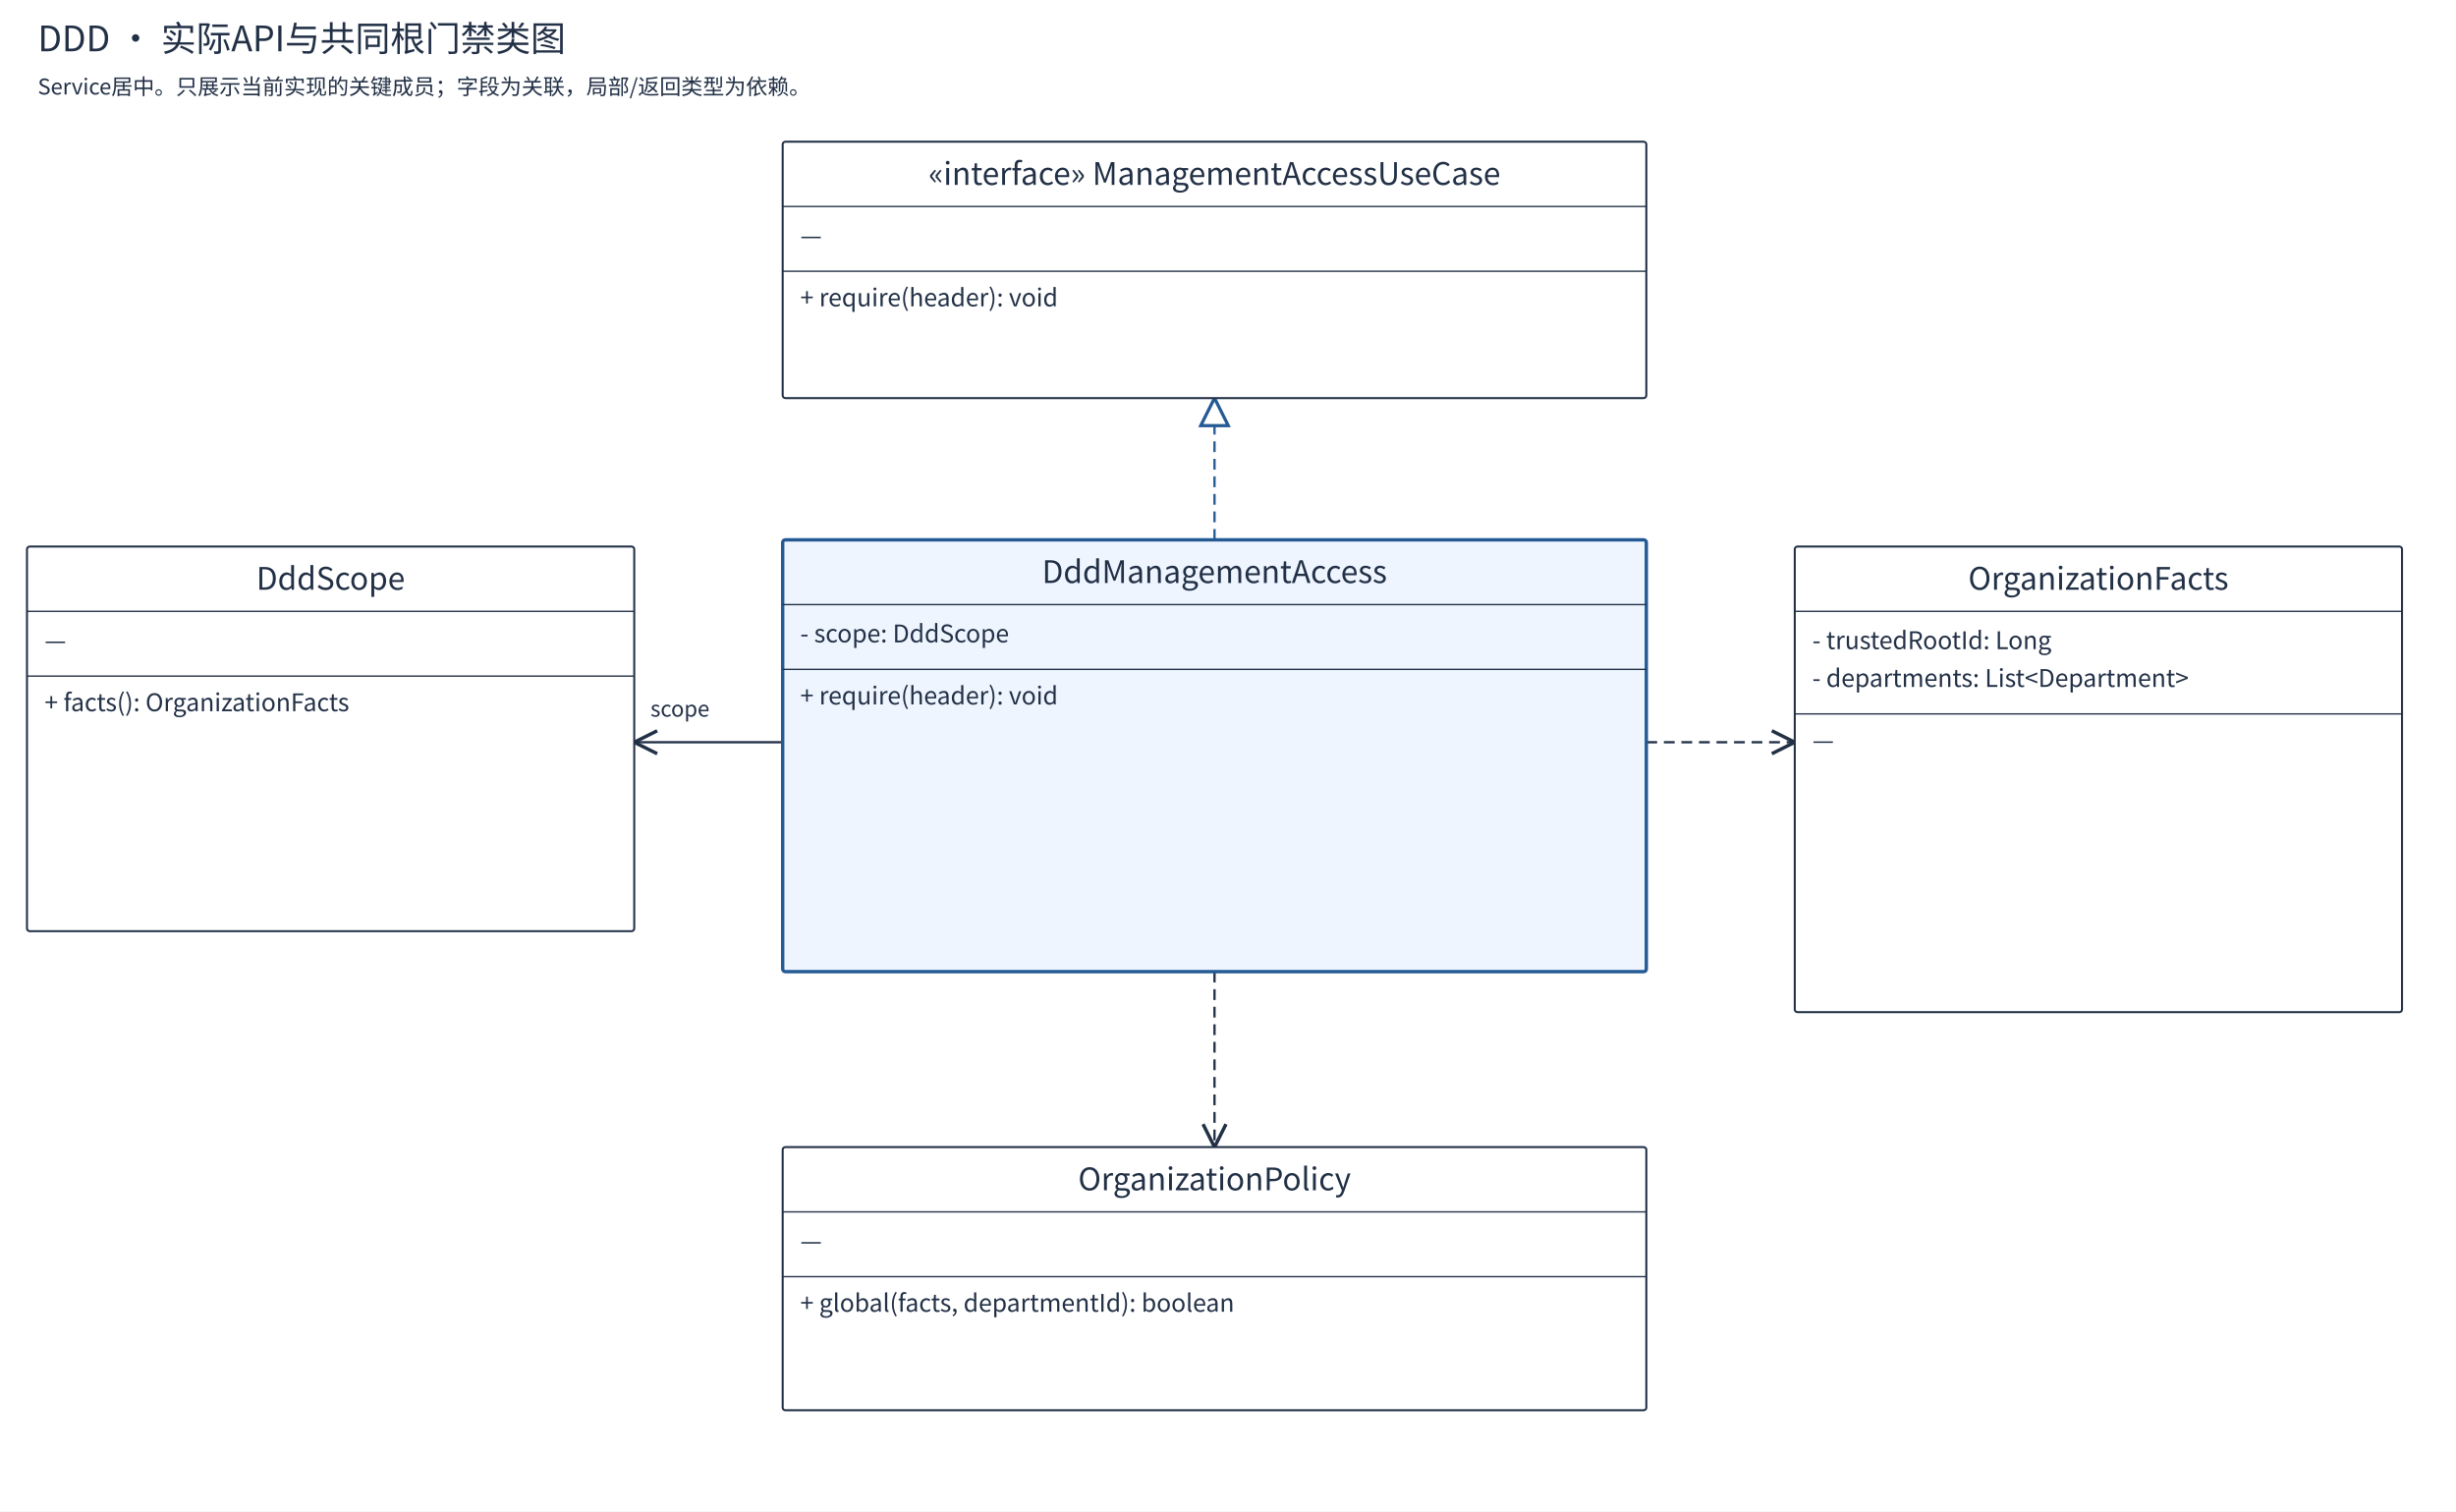
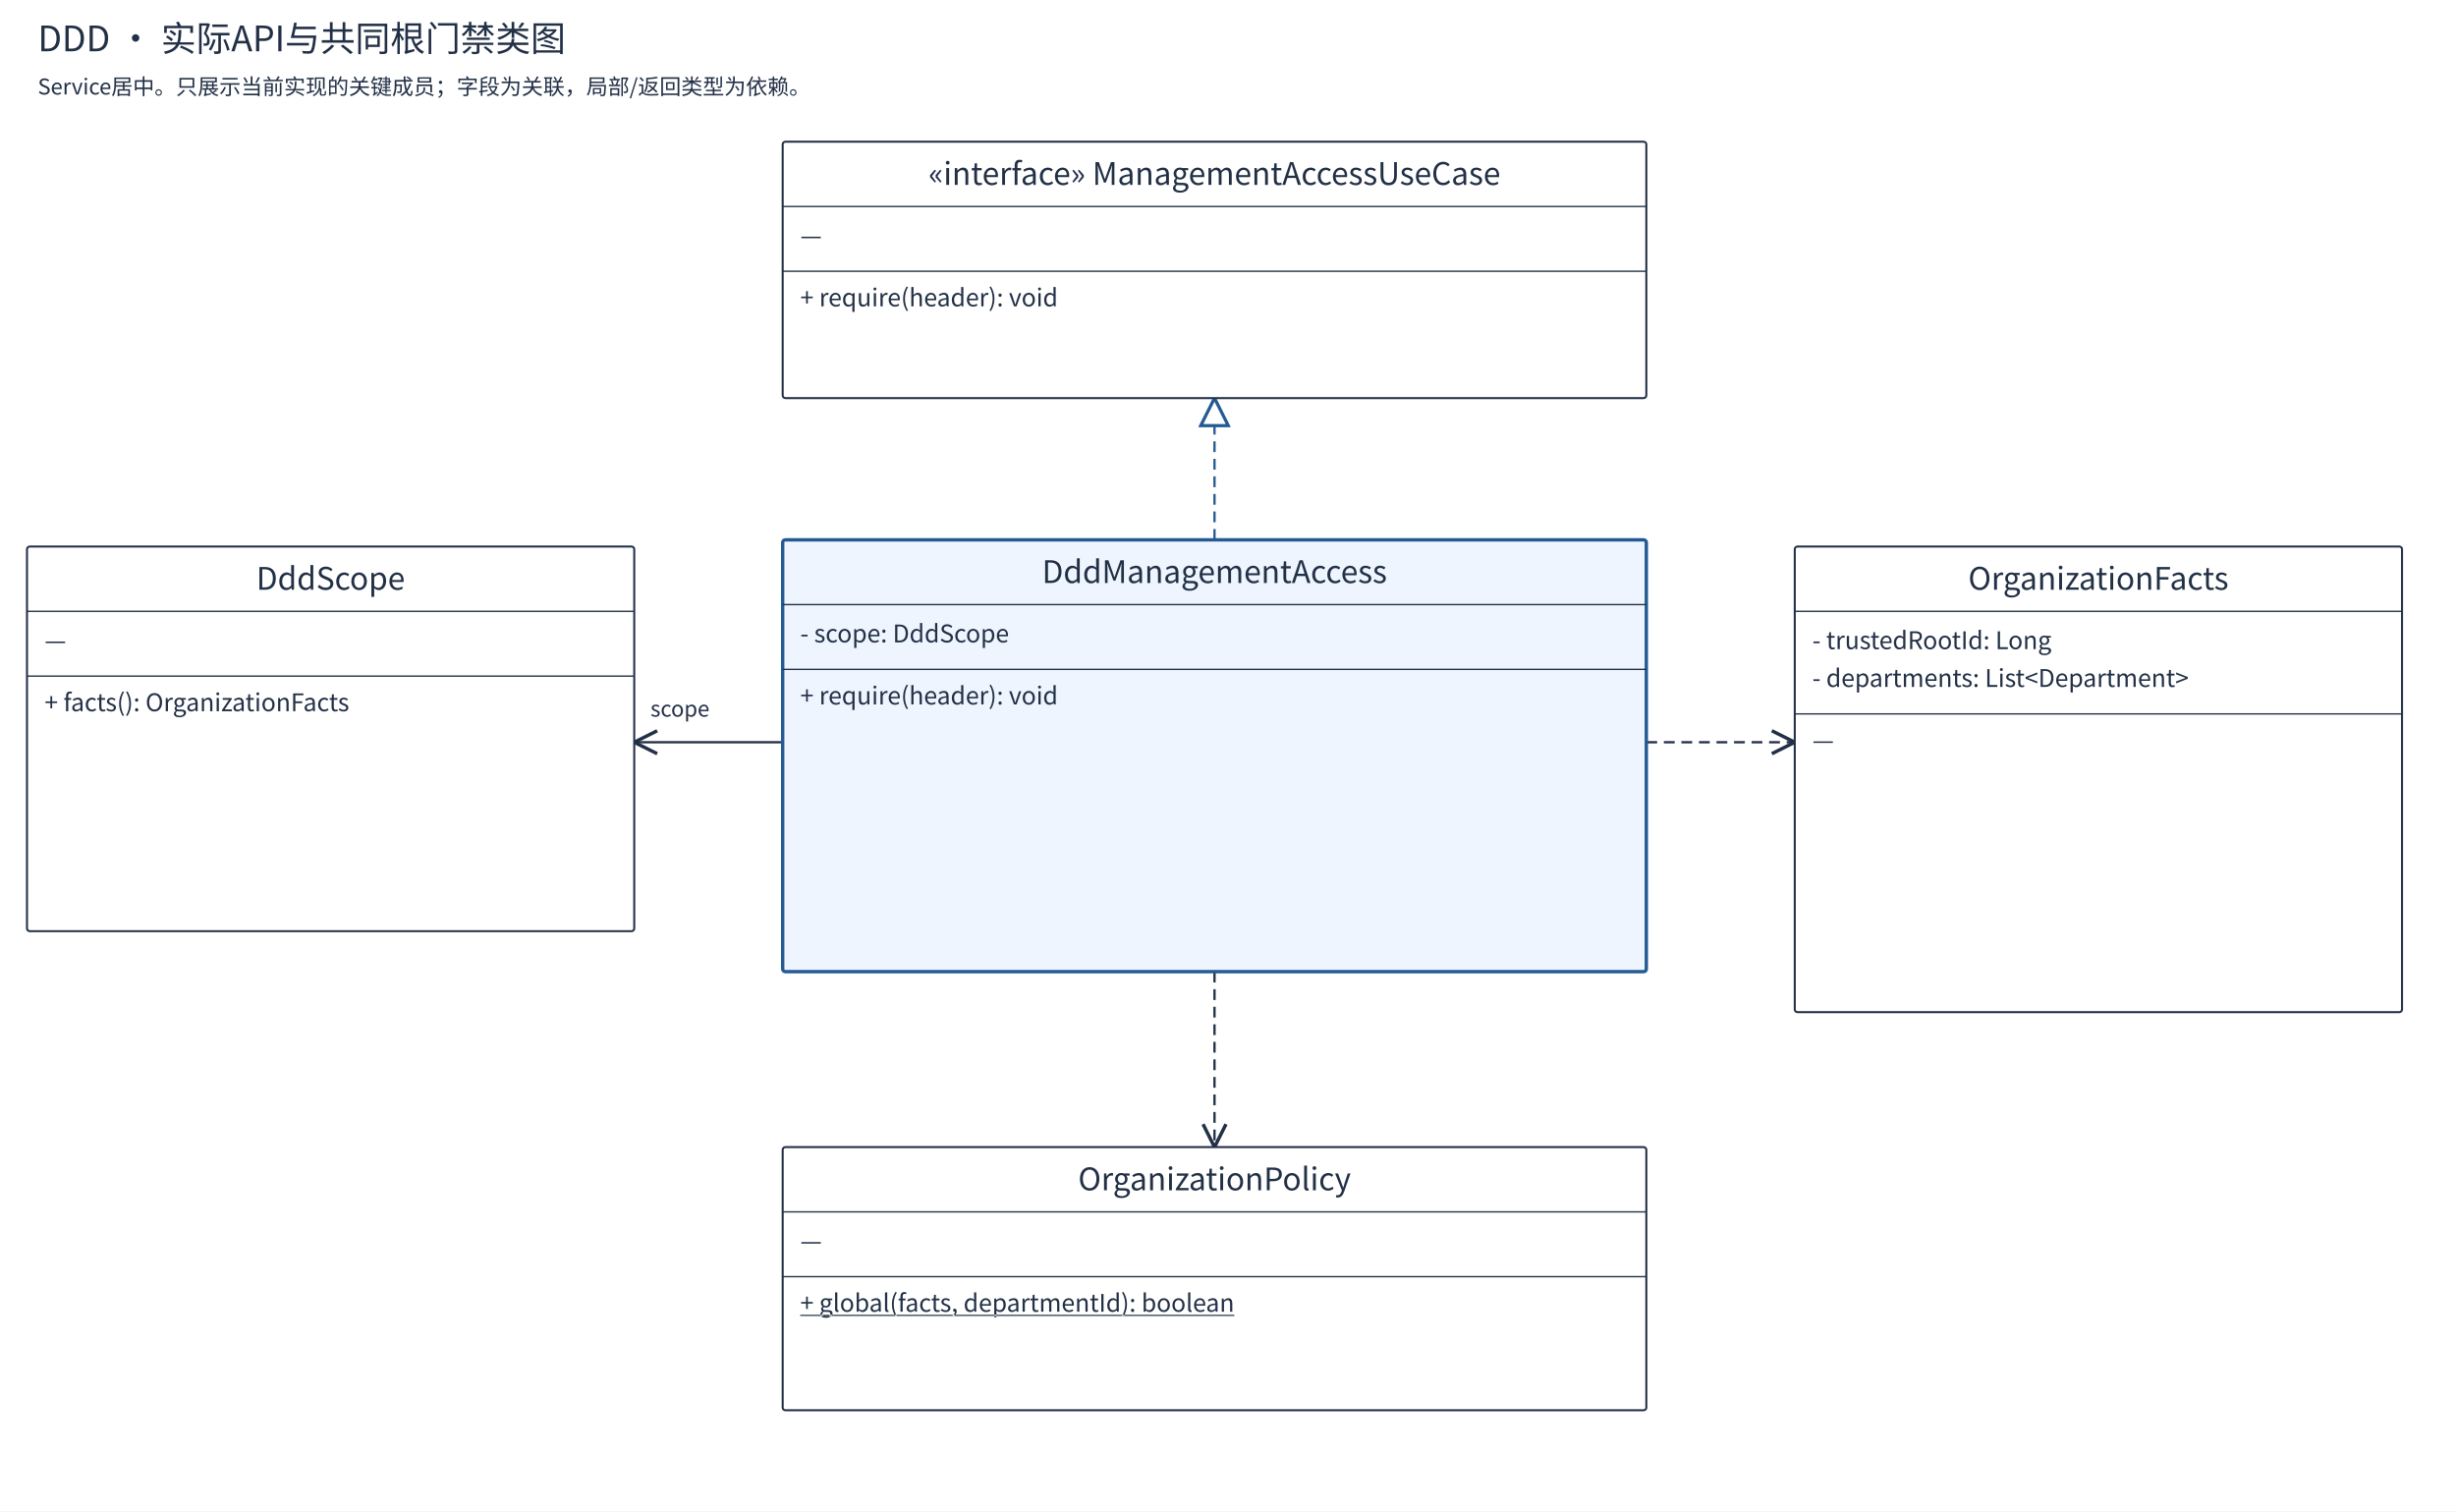
<svg xmlns="http://www.w3.org/2000/svg" width="1820" height="1120" viewBox="0 0 1820 1120">
  <defs>
    <marker id="open" markerWidth="12" markerHeight="12" refX="11" refY="6" orient="auto">
      <path d="M1,1 L11,6 L1,11" fill="none" stroke="#223046" stroke-width="1.5" />
    </marker>
    <marker id="triangle" markerWidth="14" markerHeight="14" refX="13" refY="7" orient="auto">
      <path d="M1,1 L13,7 L1,13 Z" fill="white" stroke="#245a93" stroke-width="1.4" />
    </marker>
    <marker id="filled" markerWidth="12" markerHeight="12" refX="11" refY="6" orient="auto">
      <path d="M1,1 L11,6 L1,11 Z" fill="#223046" />
    </marker>
  </defs>
  <rect width="100%" height="100%" fill="white" />
  <g font-family="Microsoft YaHei,Noto Sans CJK SC,Arial,sans-serif">
    <text x="28" y="38" font-size="26" text-anchor="start" fill="#223046">DDD · 实际API与共同根门禁类图</text>
    <text x="28" y="70" font-size="16" text-anchor="start" fill="#223046">Service居中。只展示当前实现的关键成员；字段为关联，局部/返回类型为依赖。</text>
    <polyline points="900,400 900,295" fill="none" stroke="#245a93" stroke-width="1.7" stroke-dasharray="8 5" marker-end="url(#triangle)" />
    <polyline points="580,550 470,550" fill="none" stroke="#223046" stroke-width="1.7" marker-end="url(#open)" />
    <text x="482" y="531" font-size="16" text-anchor="start" fill="#223046">scope</text>
    <polyline points="1220,550 1330,550" fill="none" stroke="#223046" stroke-width="1.7" stroke-dasharray="8 5" marker-end="url(#open)" />
    <polyline points="900,720 900,850" fill="none" stroke="#223046" stroke-width="1.7" stroke-dasharray="8 5" marker-end="url(#open)" />
    <rect x="580" y="400" width="640" height="320" rx="2" fill="#eef5ff" stroke="#245a93" stroke-width="2.5" />
    <path d="M580,448H1220 M580,496H1220" stroke="#223046" />
    <text x="900" y="432" font-size="23" text-anchor="middle" fill="#223046">DddManagementAccess</text>
    <text x="593" y="476" font-size="18" text-anchor="start" fill="#223046">- scope: DddScope</text>
    <text x="593" y="522" font-size="18" text-anchor="start" fill="#223046">+ require(header): void</text>
    <rect x="580" y="105" width="640" height="190" rx="2" fill="white" stroke="#223046" stroke-width="1.5" />
    <path d="M580,153H1220 M580,201H1220" stroke="#223046" />
    <text x="900" y="137" font-size="23" text-anchor="middle" fill="#223046">«interface» ManagementAccessUseCase</text>
    <text x="593" y="181" font-size="18" text-anchor="start" fill="#223046">—</text>
    <text x="593" y="227" font-size="18" text-anchor="start" fill="#223046">+ require(header): void</text>
    <rect x="20" y="405" width="450" height="285" rx="2" fill="white" stroke="#223046" stroke-width="1.5" />
    <path d="M20,453H470 M20,501H470" stroke="#223046" />
    <text x="245" y="437" font-size="23" text-anchor="middle" fill="#223046">DddScope</text>
    <text x="33" y="481" font-size="18" text-anchor="start" fill="#223046">—</text>
    <text x="33" y="527" font-size="18" text-anchor="start" fill="#223046">+ facts(): OrganizationFacts</text>
    <rect x="1330" y="405" width="450" height="345" rx="2" fill="white" stroke="#223046" stroke-width="1.5" />
    <path d="M1330,453H1780 M1330,529H1780" stroke="#223046" />
    <text x="1555" y="437" font-size="23" text-anchor="middle" fill="#223046">OrganizationFacts</text>
    <text x="1343" y="481" font-size="18" text-anchor="start" fill="#223046">- trustedRootId: Long</text>
    <text x="1343" y="509" font-size="18" text-anchor="start" fill="#223046">- departments: List&lt;Department&gt;</text>
    <text x="1343" y="555" font-size="18" text-anchor="start" fill="#223046">—</text>
    <rect x="580" y="850" width="640" height="195" rx="2" fill="white" stroke="#223046" stroke-width="1.5" />
    <path d="M580,898H1220 M580,946H1220" stroke="#223046" />
    <text x="900" y="882" font-size="23" text-anchor="middle" fill="#223046">OrganizationPolicy</text>
    <text x="593" y="926" font-size="18" text-anchor="start" fill="#223046">—</text>
-     <text x="593" y="972" font-size="18" text-anchor="start" fill="#223046">+ global(facts, departmentId): boolean</text>
+     <text text-decoration="underline" x="593" y="972" font-size="18" text-anchor="start" fill="#223046">+ global(facts, departmentId): boolean</text>
  </g>
</svg>
